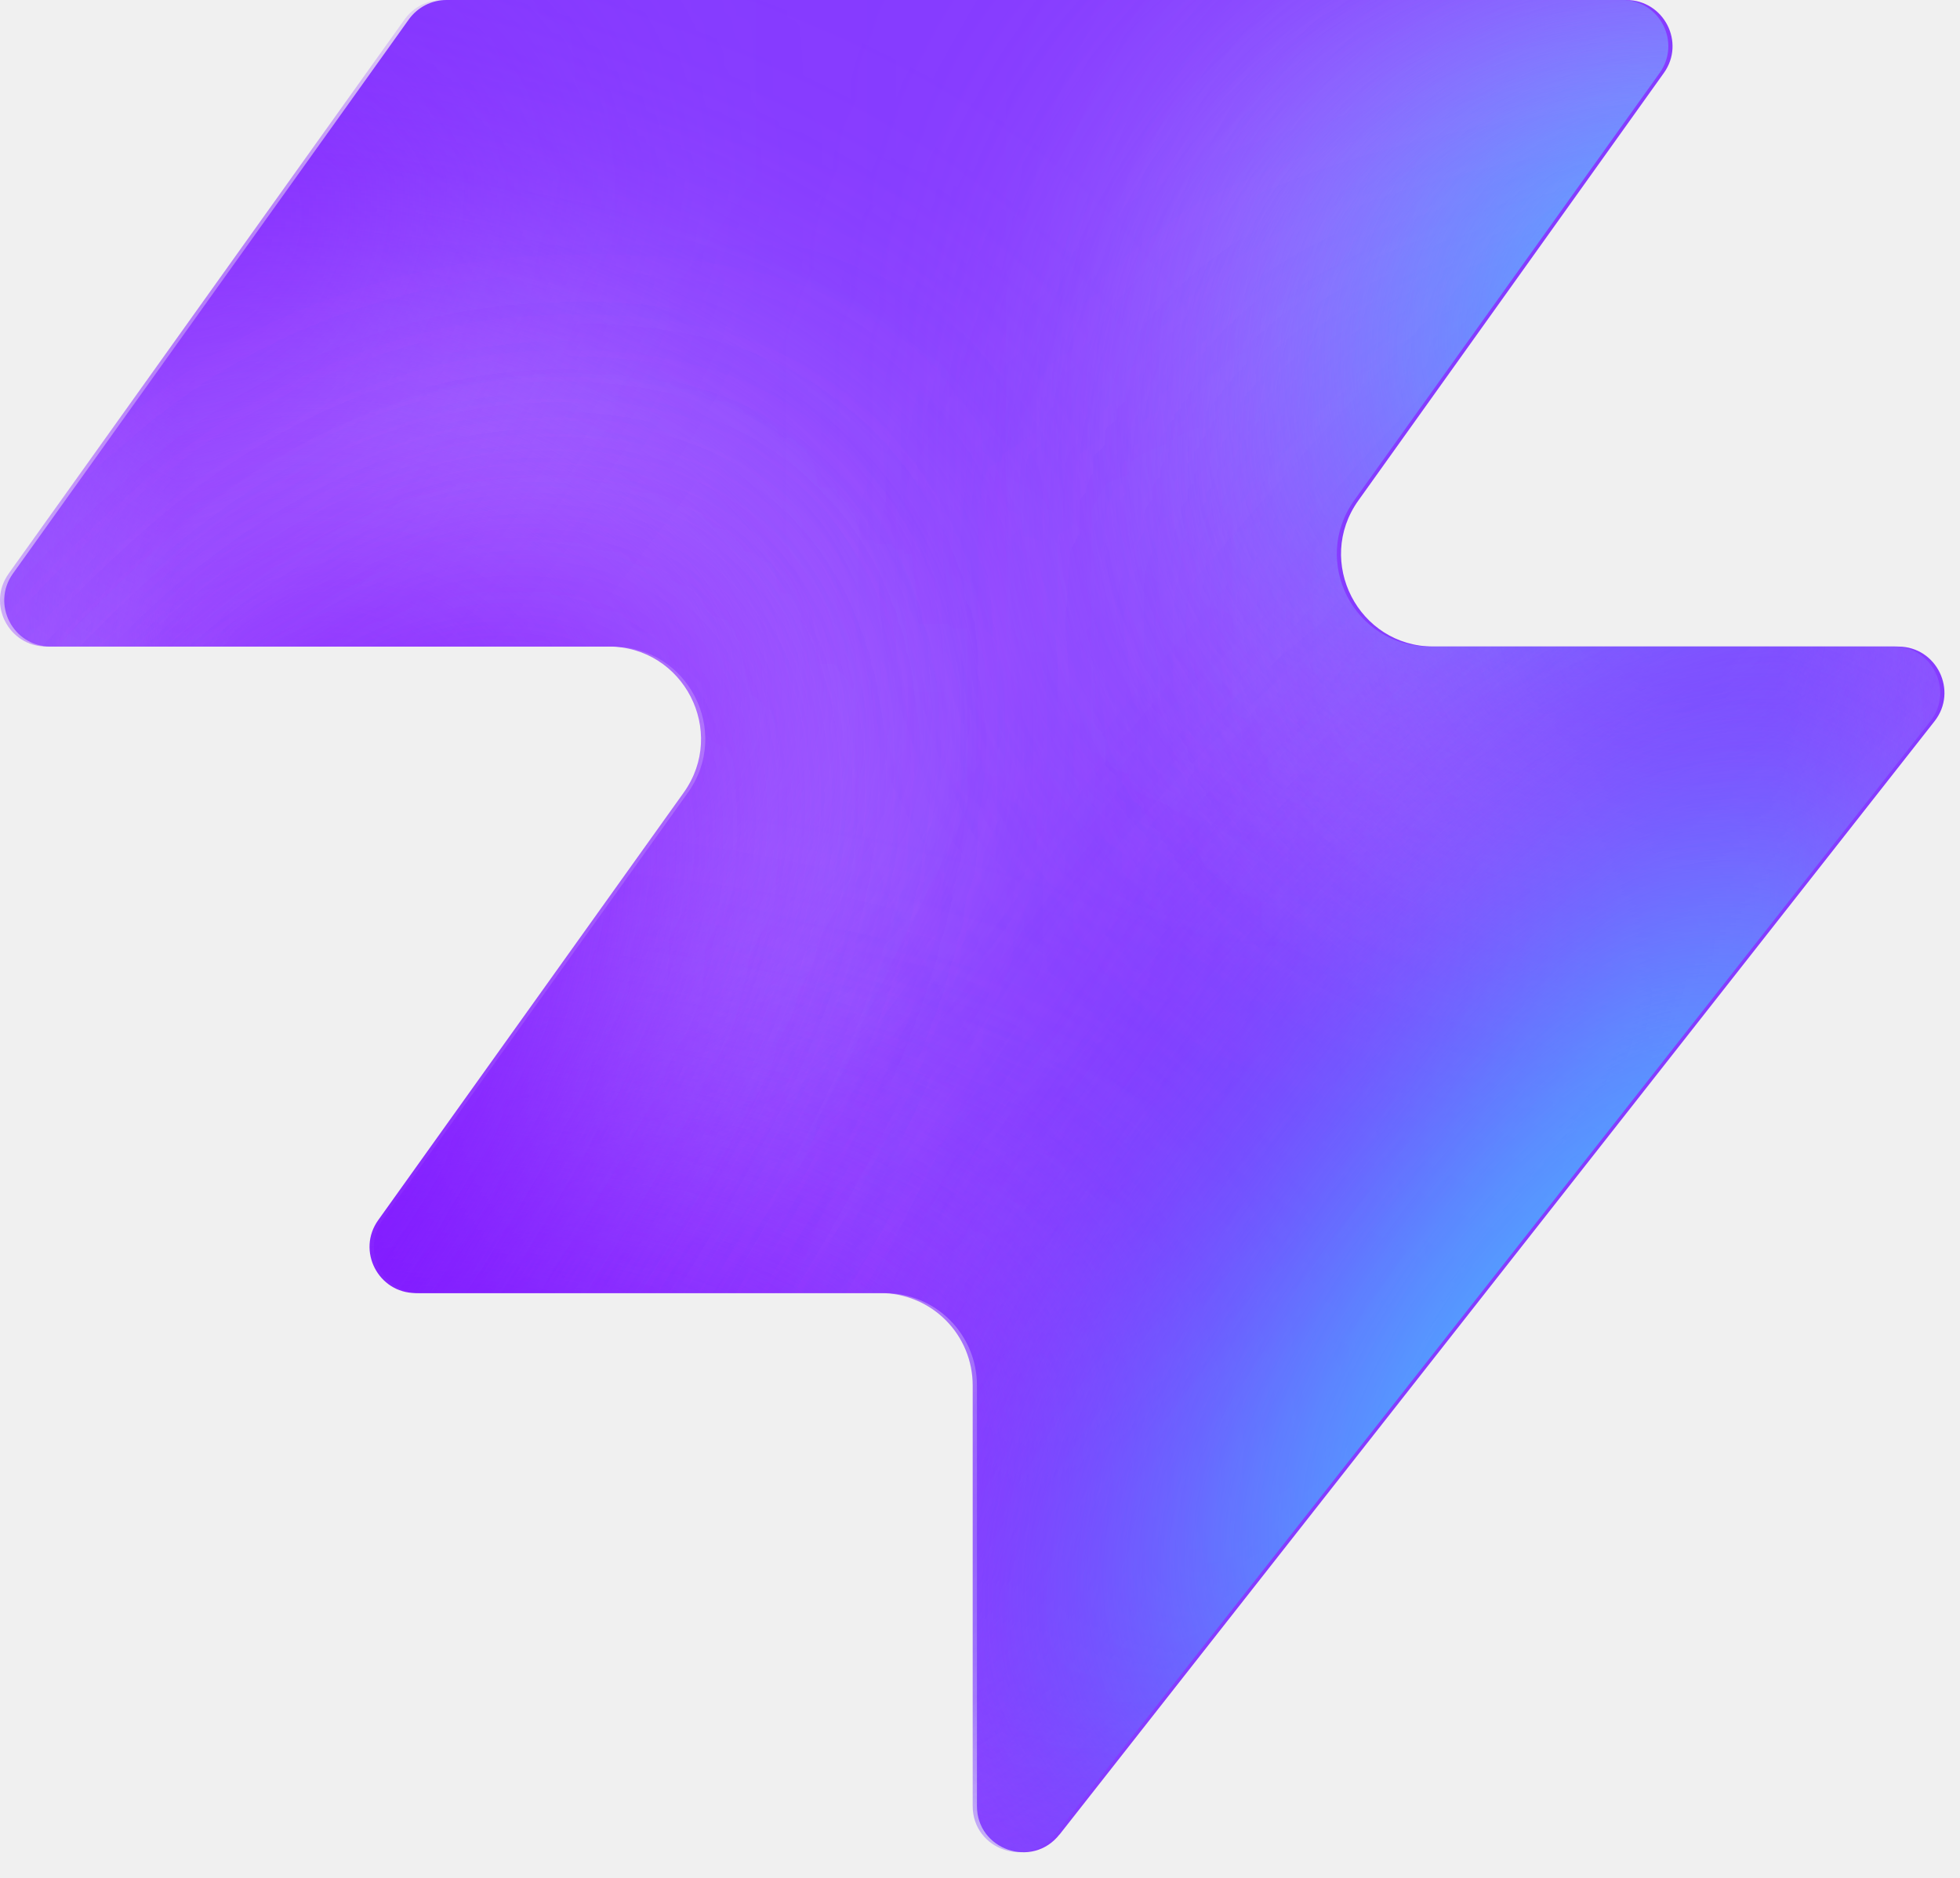
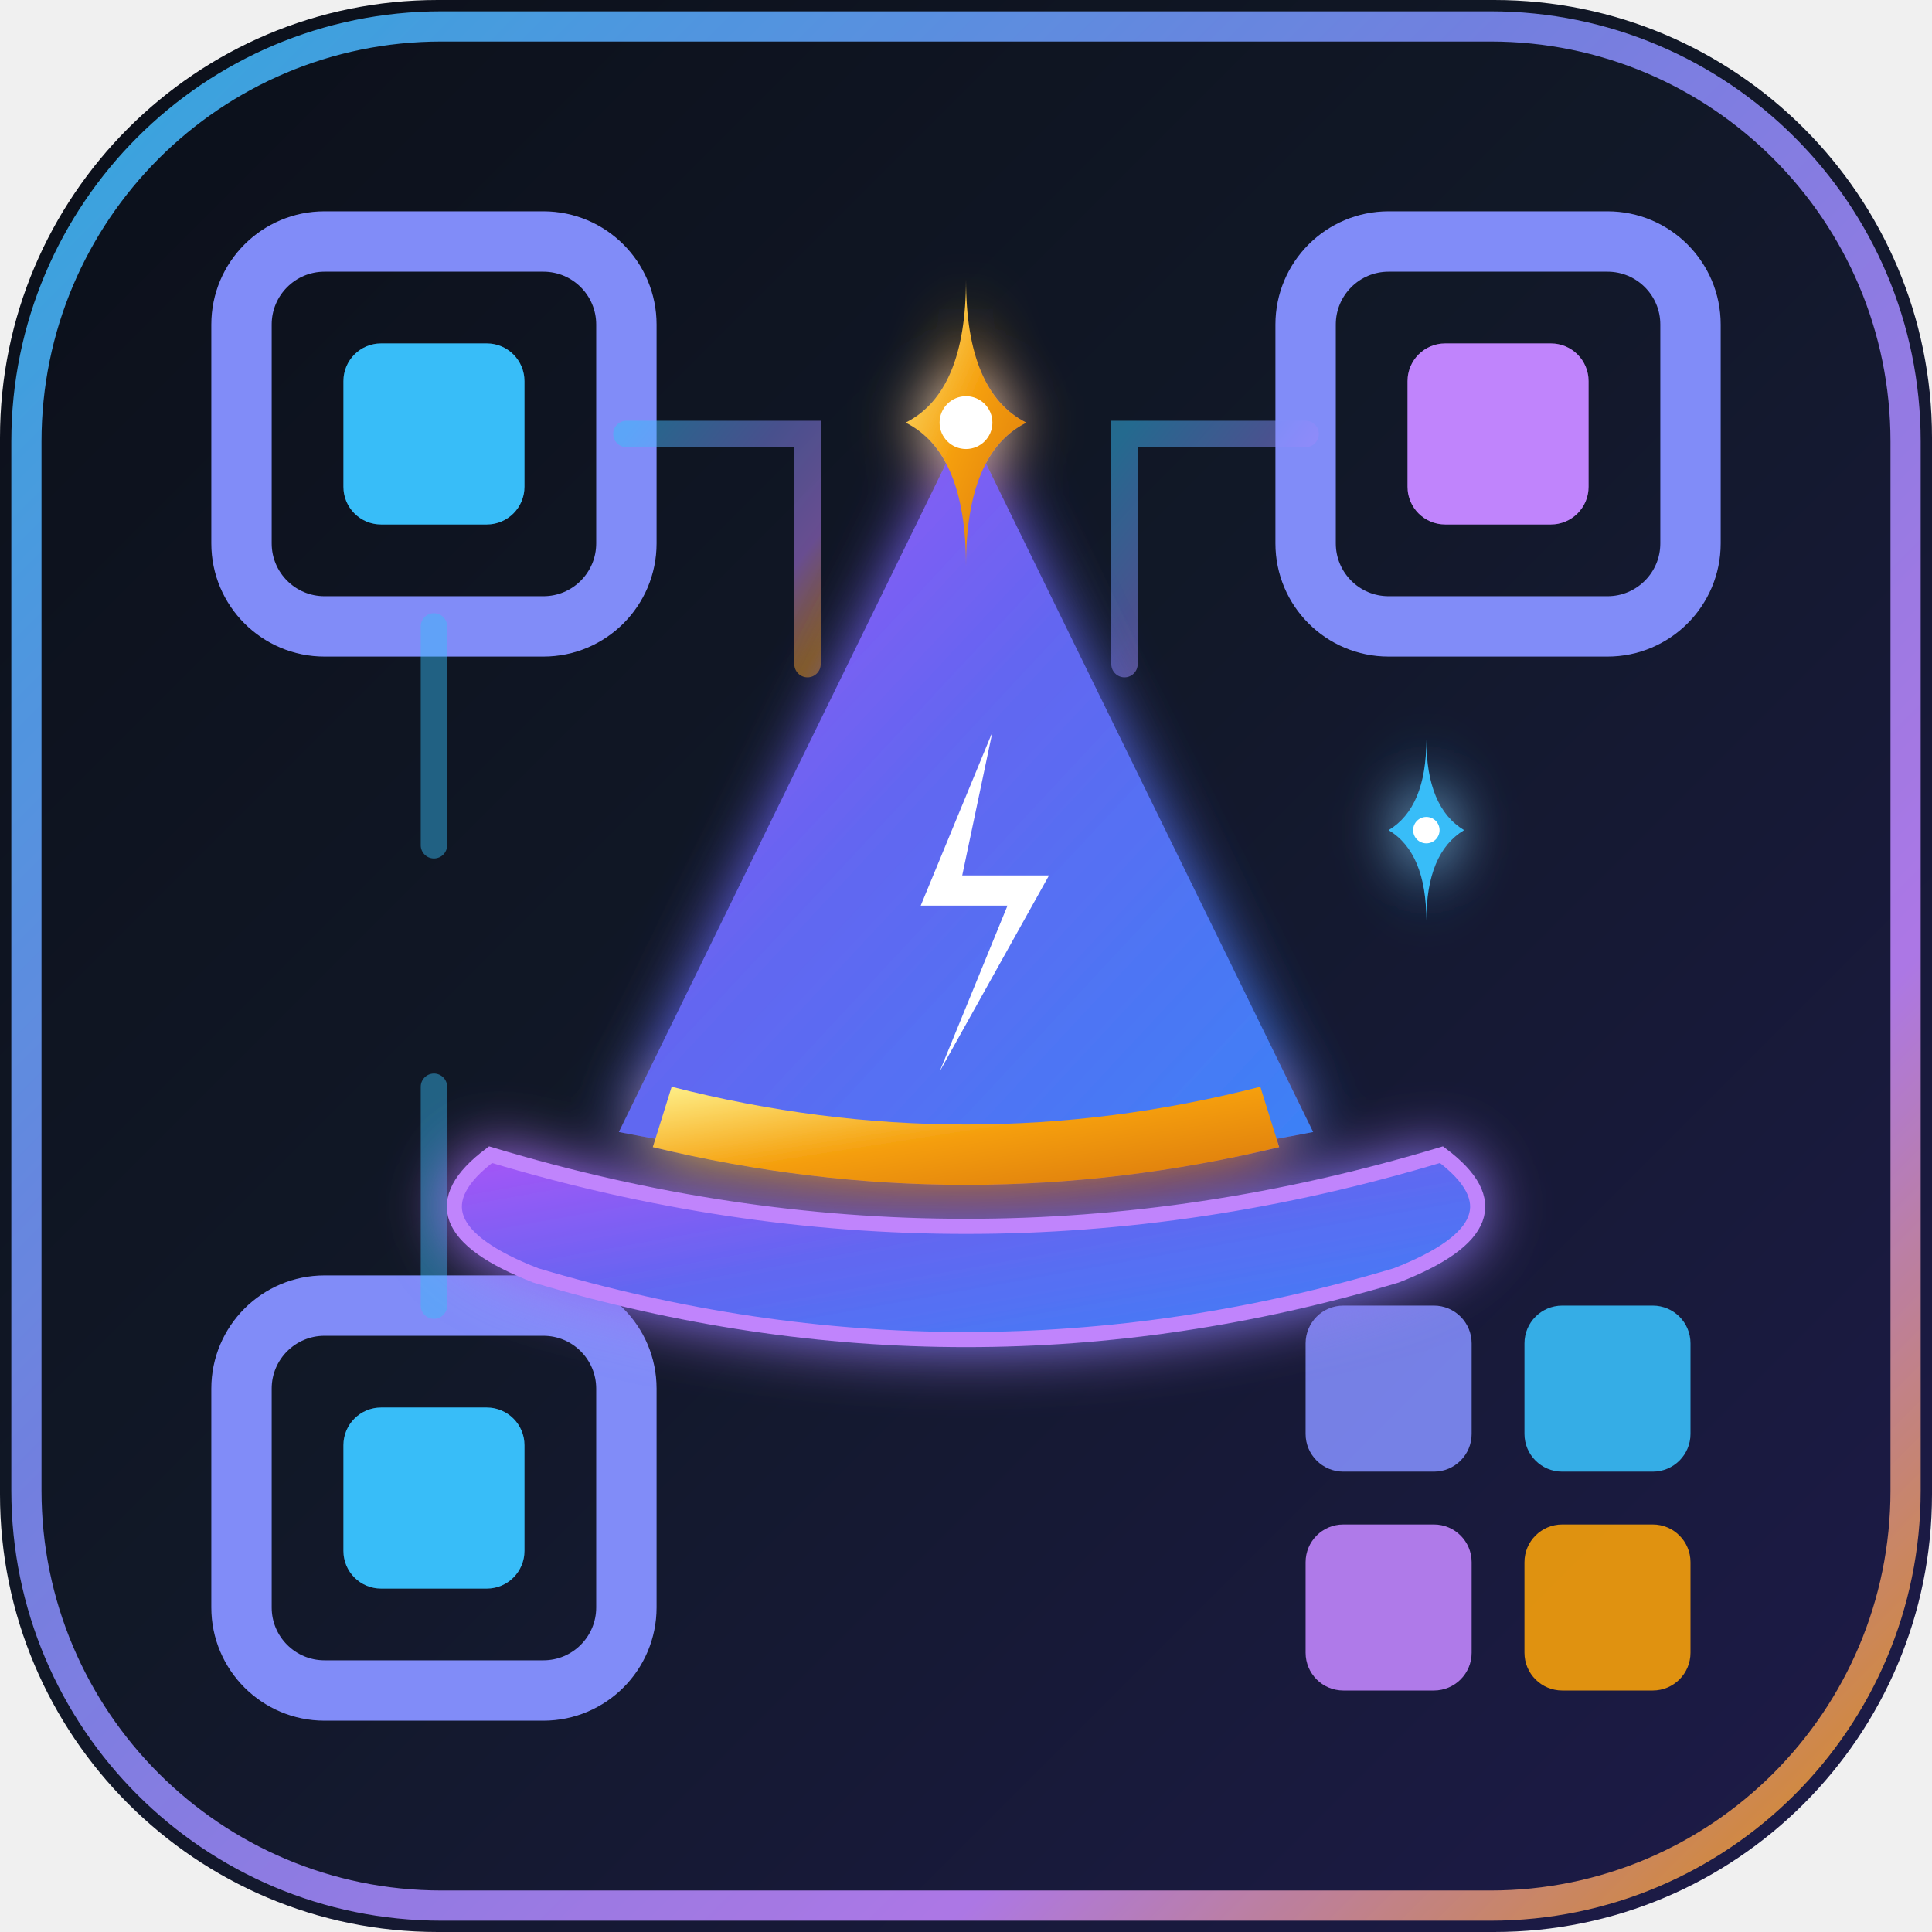
- <svg xmlns="http://www.w3.org/2000/svg" width="48" height="46" fill="none" viewBox="0 0 48 46">
-   <path fill="#863bff" d="M25.946 44.938c-.664.845-2.021.375-2.021-.698V33.937a2.26 2.26 0 0 0-2.262-2.262H10.287c-.92 0-1.456-1.04-.92-1.788l7.48-10.471c1.07-1.497 0-3.578-1.842-3.578H1.237c-.92 0-1.456-1.04-.92-1.788L10.013.474c.214-.297.556-.474.92-.474h28.894c.92 0 1.456 1.04.92 1.788l-7.48 10.471c-1.07 1.498 0 3.579 1.842 3.579h11.377c.943 0 1.473 1.088.89 1.83L25.947 44.94z" style="fill:#863bff;fill:color(display-p3 .525 .23 1);fill-opacity:1" />
-   <mask id="a" width="48" height="46" x="0" y="0" maskUnits="userSpaceOnUse" style="mask-type:alpha">
-     <path fill="#000" d="M25.842 44.938c-.664.844-2.021.375-2.021-.698V33.937a2.26 2.26 0 0 0-2.262-2.262H10.183c-.92 0-1.456-1.04-.92-1.788l7.48-10.471c1.07-1.498 0-3.579-1.842-3.579H1.133c-.92 0-1.456-1.04-.92-1.787L9.91.473c.214-.297.556-.474.92-.474h28.894c.92 0 1.456 1.04.92 1.788l-7.48 10.471c-1.07 1.498 0 3.578 1.842 3.578h11.377c.943 0 1.473 1.088.89 1.832L25.843 44.94z" style="fill:#000;fill-opacity:1" />
-   </mask>
-   <g mask="url(#a)">
-     <g filter="url(#b)">
-       <ellipse cx="5.508" cy="14.704" fill="#ede6ff" rx="5.508" ry="14.704" style="fill:#ede6ff;fill:color(display-p3 .927 .903 1);fill-opacity:1" transform="matrix(.00324 1 1 -.00324 -4.47 31.516)" />
-     </g>
-     <g filter="url(#c)">
-       <ellipse cx="10.399" cy="29.851" fill="#ede6ff" rx="10.399" ry="29.851" style="fill:#ede6ff;fill:color(display-p3 .927 .903 1);fill-opacity:1" transform="matrix(.00324 1 1 -.00324 -39.328 7.883)" />
-     </g>
-     <g filter="url(#d)">
-       <ellipse cx="5.508" cy="30.487" fill="#7e14ff" rx="5.508" ry="30.487" style="fill:#7e14ff;fill:color(display-p3 .492 .077 1);fill-opacity:1" transform="rotate(89.814 -25.913 -14.639)scale(1 -1)" />
-     </g>
-     <g filter="url(#e)">
-       <ellipse cx="5.508" cy="30.599" fill="#7e14ff" rx="5.508" ry="30.599" style="fill:#7e14ff;fill:color(display-p3 .492 .077 1);fill-opacity:1" transform="rotate(89.814 -32.644 -3.334)scale(1 -1)" />
-     </g>
-     <g filter="url(#f)">
-       <ellipse cx="5.508" cy="30.599" fill="#7e14ff" rx="5.508" ry="30.599" style="fill:#7e14ff;fill:color(display-p3 .492 .077 1);fill-opacity:1" transform="matrix(.00324 1 1 -.00324 -34.34 30.47)" />
-     </g>
-     <g filter="url(#g)">
-       <ellipse cx="14.072" cy="22.078" fill="#ede6ff" rx="14.072" ry="22.078" style="fill:#ede6ff;fill:color(display-p3 .927 .903 1);fill-opacity:1" transform="rotate(93.35 24.506 48.493)scale(-1 1)" />
-     </g>
-     <g filter="url(#h)">
-       <ellipse cx="3.47" cy="21.501" fill="#7e14ff" rx="3.47" ry="21.501" style="fill:#7e14ff;fill:color(display-p3 .492 .077 1);fill-opacity:1" transform="rotate(89.009 28.708 47.59)scale(-1 1)" />
-     </g>
-     <g filter="url(#i)">
-       <ellipse cx="3.47" cy="21.501" fill="#7e14ff" rx="3.47" ry="21.501" style="fill:#7e14ff;fill:color(display-p3 .492 .077 1);fill-opacity:1" transform="rotate(89.009 28.708 47.59)scale(-1 1)" />
-     </g>
-     <g filter="url(#j)">
-       <ellipse cx=".387" cy="8.972" fill="#7e14ff" rx="4.407" ry="29.108" style="fill:#7e14ff;fill:color(display-p3 .492 .077 1);fill-opacity:1" transform="rotate(39.51 .387 8.972)" />
-     </g>
-     <g filter="url(#k)">
-       <ellipse cx="47.523" cy="-6.092" fill="#7e14ff" rx="4.407" ry="29.108" style="fill:#7e14ff;fill:color(display-p3 .492 .077 1);fill-opacity:1" transform="rotate(37.892 47.523 -6.092)" />
-     </g>
-     <g filter="url(#l)">
-       <ellipse cx="41.412" cy="6.333" fill="#47bfff" rx="5.971" ry="9.665" style="fill:#47bfff;fill:color(display-p3 .28 .748 1);fill-opacity:1" transform="rotate(37.892 41.412 6.333)" />
-     </g>
-     <g filter="url(#m)">
-       <ellipse cx="-1.879" cy="38.332" fill="#7e14ff" rx="4.407" ry="29.108" style="fill:#7e14ff;fill:color(display-p3 .492 .077 1);fill-opacity:1" transform="rotate(37.892 -1.88 38.332)" />
-     </g>
-     <g filter="url(#n)">
-       <ellipse cx="-1.879" cy="38.332" fill="#7e14ff" rx="4.407" ry="29.108" style="fill:#7e14ff;fill:color(display-p3 .492 .077 1);fill-opacity:1" transform="rotate(37.892 -1.88 38.332)" />
-     </g>
-     <g filter="url(#o)">
-       <ellipse cx="35.651" cy="29.907" fill="#7e14ff" rx="4.407" ry="29.108" style="fill:#7e14ff;fill:color(display-p3 .492 .077 1);fill-opacity:1" transform="rotate(37.892 35.651 29.907)" />
-     </g>
-     <g filter="url(#p)">
-       <ellipse cx="38.418" cy="32.4" fill="#47bfff" rx="5.971" ry="15.297" style="fill:#47bfff;fill:color(display-p3 .28 .748 1);fill-opacity:1" transform="rotate(37.892 38.418 32.4)" />
-     </g>
-   </g>
+ <svg xmlns="http://www.w3.org/2000/svg" viewBox="0 0 512 512" width="100%" height="100%">
  <defs>
-     <filter id="b" width="60.045" height="41.654" x="-19.77" y="16.149" color-interpolation-filters="sRGB" filterUnits="userSpaceOnUse">
-       <feFlood flood-opacity="0" result="BackgroundImageFix" />
-       <feBlend in="SourceGraphic" in2="BackgroundImageFix" result="shape" />
-       <feGaussianBlur result="effect1_foregroundBlur_2002_17158" stdDeviation="7.659" />
-     </filter>
-     <filter id="c" width="90.34" height="51.437" x="-54.613" y="-7.533" color-interpolation-filters="sRGB" filterUnits="userSpaceOnUse">
-       <feFlood flood-opacity="0" result="BackgroundImageFix" />
-       <feBlend in="SourceGraphic" in2="BackgroundImageFix" result="shape" />
-       <feGaussianBlur result="effect1_foregroundBlur_2002_17158" stdDeviation="7.659" />
-     </filter>
-     <filter id="d" width="79.355" height="29.4" x="-49.64" y="2.03" color-interpolation-filters="sRGB" filterUnits="userSpaceOnUse">
-       <feFlood flood-opacity="0" result="BackgroundImageFix" />
-       <feBlend in="SourceGraphic" in2="BackgroundImageFix" result="shape" />
-       <feGaussianBlur result="effect1_foregroundBlur_2002_17158" stdDeviation="4.596" />
-     </filter>
-     <filter id="e" width="79.579" height="29.4" x="-45.045" y="20.029" color-interpolation-filters="sRGB" filterUnits="userSpaceOnUse">
-       <feFlood flood-opacity="0" result="BackgroundImageFix" />
-       <feBlend in="SourceGraphic" in2="BackgroundImageFix" result="shape" />
-       <feGaussianBlur result="effect1_foregroundBlur_2002_17158" stdDeviation="4.596" />
-     </filter>
-     <filter id="f" width="79.579" height="29.4" x="-43.513" y="21.178" color-interpolation-filters="sRGB" filterUnits="userSpaceOnUse">
-       <feFlood flood-opacity="0" result="BackgroundImageFix" />
-       <feBlend in="SourceGraphic" in2="BackgroundImageFix" result="shape" />
-       <feGaussianBlur result="effect1_foregroundBlur_2002_17158" stdDeviation="4.596" />
-     </filter>
-     <filter id="g" width="74.749" height="58.852" x="15.756" y="-17.901" color-interpolation-filters="sRGB" filterUnits="userSpaceOnUse">
-       <feFlood flood-opacity="0" result="BackgroundImageFix" />
-       <feBlend in="SourceGraphic" in2="BackgroundImageFix" result="shape" />
-       <feGaussianBlur result="effect1_foregroundBlur_2002_17158" stdDeviation="7.659" />
-     </filter>
-     <filter id="h" width="61.377" height="25.362" x="23.548" y="2.284" color-interpolation-filters="sRGB" filterUnits="userSpaceOnUse">
-       <feFlood flood-opacity="0" result="BackgroundImageFix" />
-       <feBlend in="SourceGraphic" in2="BackgroundImageFix" result="shape" />
-       <feGaussianBlur result="effect1_foregroundBlur_2002_17158" stdDeviation="4.596" />
-     </filter>
-     <filter id="i" width="61.377" height="25.362" x="23.548" y="2.284" color-interpolation-filters="sRGB" filterUnits="userSpaceOnUse">
-       <feFlood flood-opacity="0" result="BackgroundImageFix" />
-       <feBlend in="SourceGraphic" in2="BackgroundImageFix" result="shape" />
-       <feGaussianBlur result="effect1_foregroundBlur_2002_17158" stdDeviation="4.596" />
-     </filter>
-     <filter id="j" width="56.045" height="63.649" x="-27.636" y="-22.853" color-interpolation-filters="sRGB" filterUnits="userSpaceOnUse">
-       <feFlood flood-opacity="0" result="BackgroundImageFix" />
-       <feBlend in="SourceGraphic" in2="BackgroundImageFix" result="shape" />
-       <feGaussianBlur result="effect1_foregroundBlur_2002_17158" stdDeviation="4.596" />
-     </filter>
-     <filter id="k" width="54.814" height="64.646" x="20.116" y="-38.415" color-interpolation-filters="sRGB" filterUnits="userSpaceOnUse">
-       <feFlood flood-opacity="0" result="BackgroundImageFix" />
-       <feBlend in="SourceGraphic" in2="BackgroundImageFix" result="shape" />
-       <feGaussianBlur result="effect1_foregroundBlur_2002_17158" stdDeviation="4.596" />
-     </filter>
-     <filter id="l" width="33.541" height="35.313" x="24.641" y="-11.323" color-interpolation-filters="sRGB" filterUnits="userSpaceOnUse">
-       <feFlood flood-opacity="0" result="BackgroundImageFix" />
-       <feBlend in="SourceGraphic" in2="BackgroundImageFix" result="shape" />
-       <feGaussianBlur result="effect1_foregroundBlur_2002_17158" stdDeviation="4.596" />
-     </filter>
-     <filter id="m" width="54.814" height="64.646" x="-29.286" y="6.009" color-interpolation-filters="sRGB" filterUnits="userSpaceOnUse">
-       <feFlood flood-opacity="0" result="BackgroundImageFix" />
-       <feBlend in="SourceGraphic" in2="BackgroundImageFix" result="shape" />
-       <feGaussianBlur result="effect1_foregroundBlur_2002_17158" stdDeviation="4.596" />
-     </filter>
-     <filter id="n" width="54.814" height="64.646" x="-29.286" y="6.009" color-interpolation-filters="sRGB" filterUnits="userSpaceOnUse">
-       <feFlood flood-opacity="0" result="BackgroundImageFix" />
-       <feBlend in="SourceGraphic" in2="BackgroundImageFix" result="shape" />
-       <feGaussianBlur result="effect1_foregroundBlur_2002_17158" stdDeviation="4.596" />
-     </filter>
-     <filter id="o" width="54.814" height="64.646" x="8.244" y="-2.416" color-interpolation-filters="sRGB" filterUnits="userSpaceOnUse">
-       <feFlood flood-opacity="0" result="BackgroundImageFix" />
-       <feBlend in="SourceGraphic" in2="BackgroundImageFix" result="shape" />
-       <feGaussianBlur result="effect1_foregroundBlur_2002_17158" stdDeviation="4.596" />
-     </filter>
-     <filter id="p" width="39.409" height="43.623" x="18.713" y="10.588" color-interpolation-filters="sRGB" filterUnits="userSpaceOnUse">
-       <feFlood flood-opacity="0" result="BackgroundImageFix" />
-       <feBlend in="SourceGraphic" in2="BackgroundImageFix" result="shape" />
-       <feGaussianBlur result="effect1_foregroundBlur_2002_17158" stdDeviation="4.596" />
+     <linearGradient id="bgGrad" x1="0%" y1="0%" x2="100%" y2="100%">
+       <stop offset="0%" stop-color="#0b0f19" />
+       <stop offset="45%" stop-color="#111827" />
+       <stop offset="100%" stop-color="#1e1b4b" />
+     </linearGradient>
+     <linearGradient id="borderGrad" x1="0%" y1="0%" x2="100%" y2="100%">
+       <stop offset="0%" stop-color="#38bdf8" />
+       <stop offset="40%" stop-color="#818cf8" />
+       <stop offset="75%" stop-color="#c084fc" />
+       <stop offset="100%" stop-color="#f59e0b" />
+     </linearGradient>
+     <linearGradient id="magicGold" x1="0%" y1="0%" x2="100%" y2="100%">
+       <stop offset="0%" stop-color="#fef08a" />
+       <stop offset="50%" stop-color="#f59e0b" />
+       <stop offset="100%" stop-color="#d97706" />
+     </linearGradient>
+     <linearGradient id="sorcererGrad" x1="0%" y1="0%" x2="100%" y2="100%">
+       <stop offset="0%" stop-color="#a855f7" />
+       <stop offset="45%" stop-color="#6366f1" />
+       <stop offset="100%" stop-color="#3b82f6" />
+     </linearGradient>
+     <filter id="softGlow" x="-20%" y="-20%" width="140%" height="140%">
+       <feGaussianBlur stdDeviation="8" result="blur" />
+       <feMerge>
+         <feMergeNode in="blur" />
+         <feMergeNode in="SourceGraphic" />
+       </feMerge>
    </filter>
  </defs>
+   <rect width="512" height="512" rx="116" fill="url(#bgGrad)" />
+   <rect width="498" height="498" x="7" y="7" rx="110" fill="none" stroke="url(#borderGrad)" stroke-width="8" opacity="0.88" />
+   <rect x="64" y="64" width="102" height="102" rx="22" fill="none" stroke="#818cf8" stroke-width="16" />
+   <rect x="91" y="91" width="48" height="48" rx="10" fill="#38bdf8" />
+   <rect x="346" y="64" width="102" height="102" rx="22" fill="none" stroke="#818cf8" stroke-width="16" />
+   <rect x="373" y="91" width="48" height="48" rx="10" fill="#c084fc" />
+   <rect x="64" y="346" width="102" height="102" rx="22" fill="none" stroke="#818cf8" stroke-width="16" />
+   <rect x="91" y="373" width="48" height="48" rx="10" fill="#38bdf8" />
+   <rect x="346" y="346" width="44" height="44" rx="10" fill="#818cf8" opacity="0.9" />
+   <rect x="404" y="346" width="44" height="44" rx="10" fill="#38bdf8" opacity="0.9" />
+   <rect x="346" y="404" width="44" height="44" rx="10" fill="#c084fc" opacity="0.9" />
+   <rect x="404" y="404" width="44" height="44" rx="10" fill="#f59e0b" opacity="0.9" />
+   <path d="M166 115 H214 V176" fill="none" stroke="url(#borderGrad)" stroke-width="7" stroke-linecap="round" opacity="0.5" />
+   <path d="M346 115 H298 V176" fill="none" stroke="url(#borderGrad)" stroke-width="7" stroke-linecap="round" opacity="0.5" />
+   <path d="M115 166 V224" fill="none" stroke="#38bdf8" stroke-width="7" stroke-linecap="round" opacity="0.45" />
+   <path d="M115 346 V288" fill="none" stroke="#38bdf8" stroke-width="7" stroke-linecap="round" opacity="0.45" />
+   <g filter="url(#softGlow)">
+     <path d="M256 112 L348 300 Q256 318 164 300 Z" fill="url(#sorcererGrad)" />
+     <path d="M130 306 Q256 344 382 306 Q406 324 370 338 Q256 372 142 338 Q106 324 130 306 Z" fill="url(#sorcererGrad)" stroke="#c084fc" stroke-width="4" />
+     <path d="M178 288 Q256 308 334 288 L339 304 Q256 324 173 304 Z" fill="url(#magicGold)" />
+     <path d="M256 74 Q256 104 240 112 Q256 120 256 150 Q256 120 272 112 Q256 104 256 74 Z" fill="url(#magicGold)" />
+     <circle cx="256" cy="112" r="7" fill="#ffffff" />
+     <path d="M378 196 Q378 214 368 220 Q378 226 378 244 Q378 226 388 220 Q378 214 378 196 Z" fill="#38bdf8" />
+     <circle cx="378" cy="220" r="3.5" fill="#ffffff" />
+     <path d="M263 194 L244 240 H267 L249 284 L278 232 H255 Z" fill="#ffffff" />
+   </g>
</svg>
